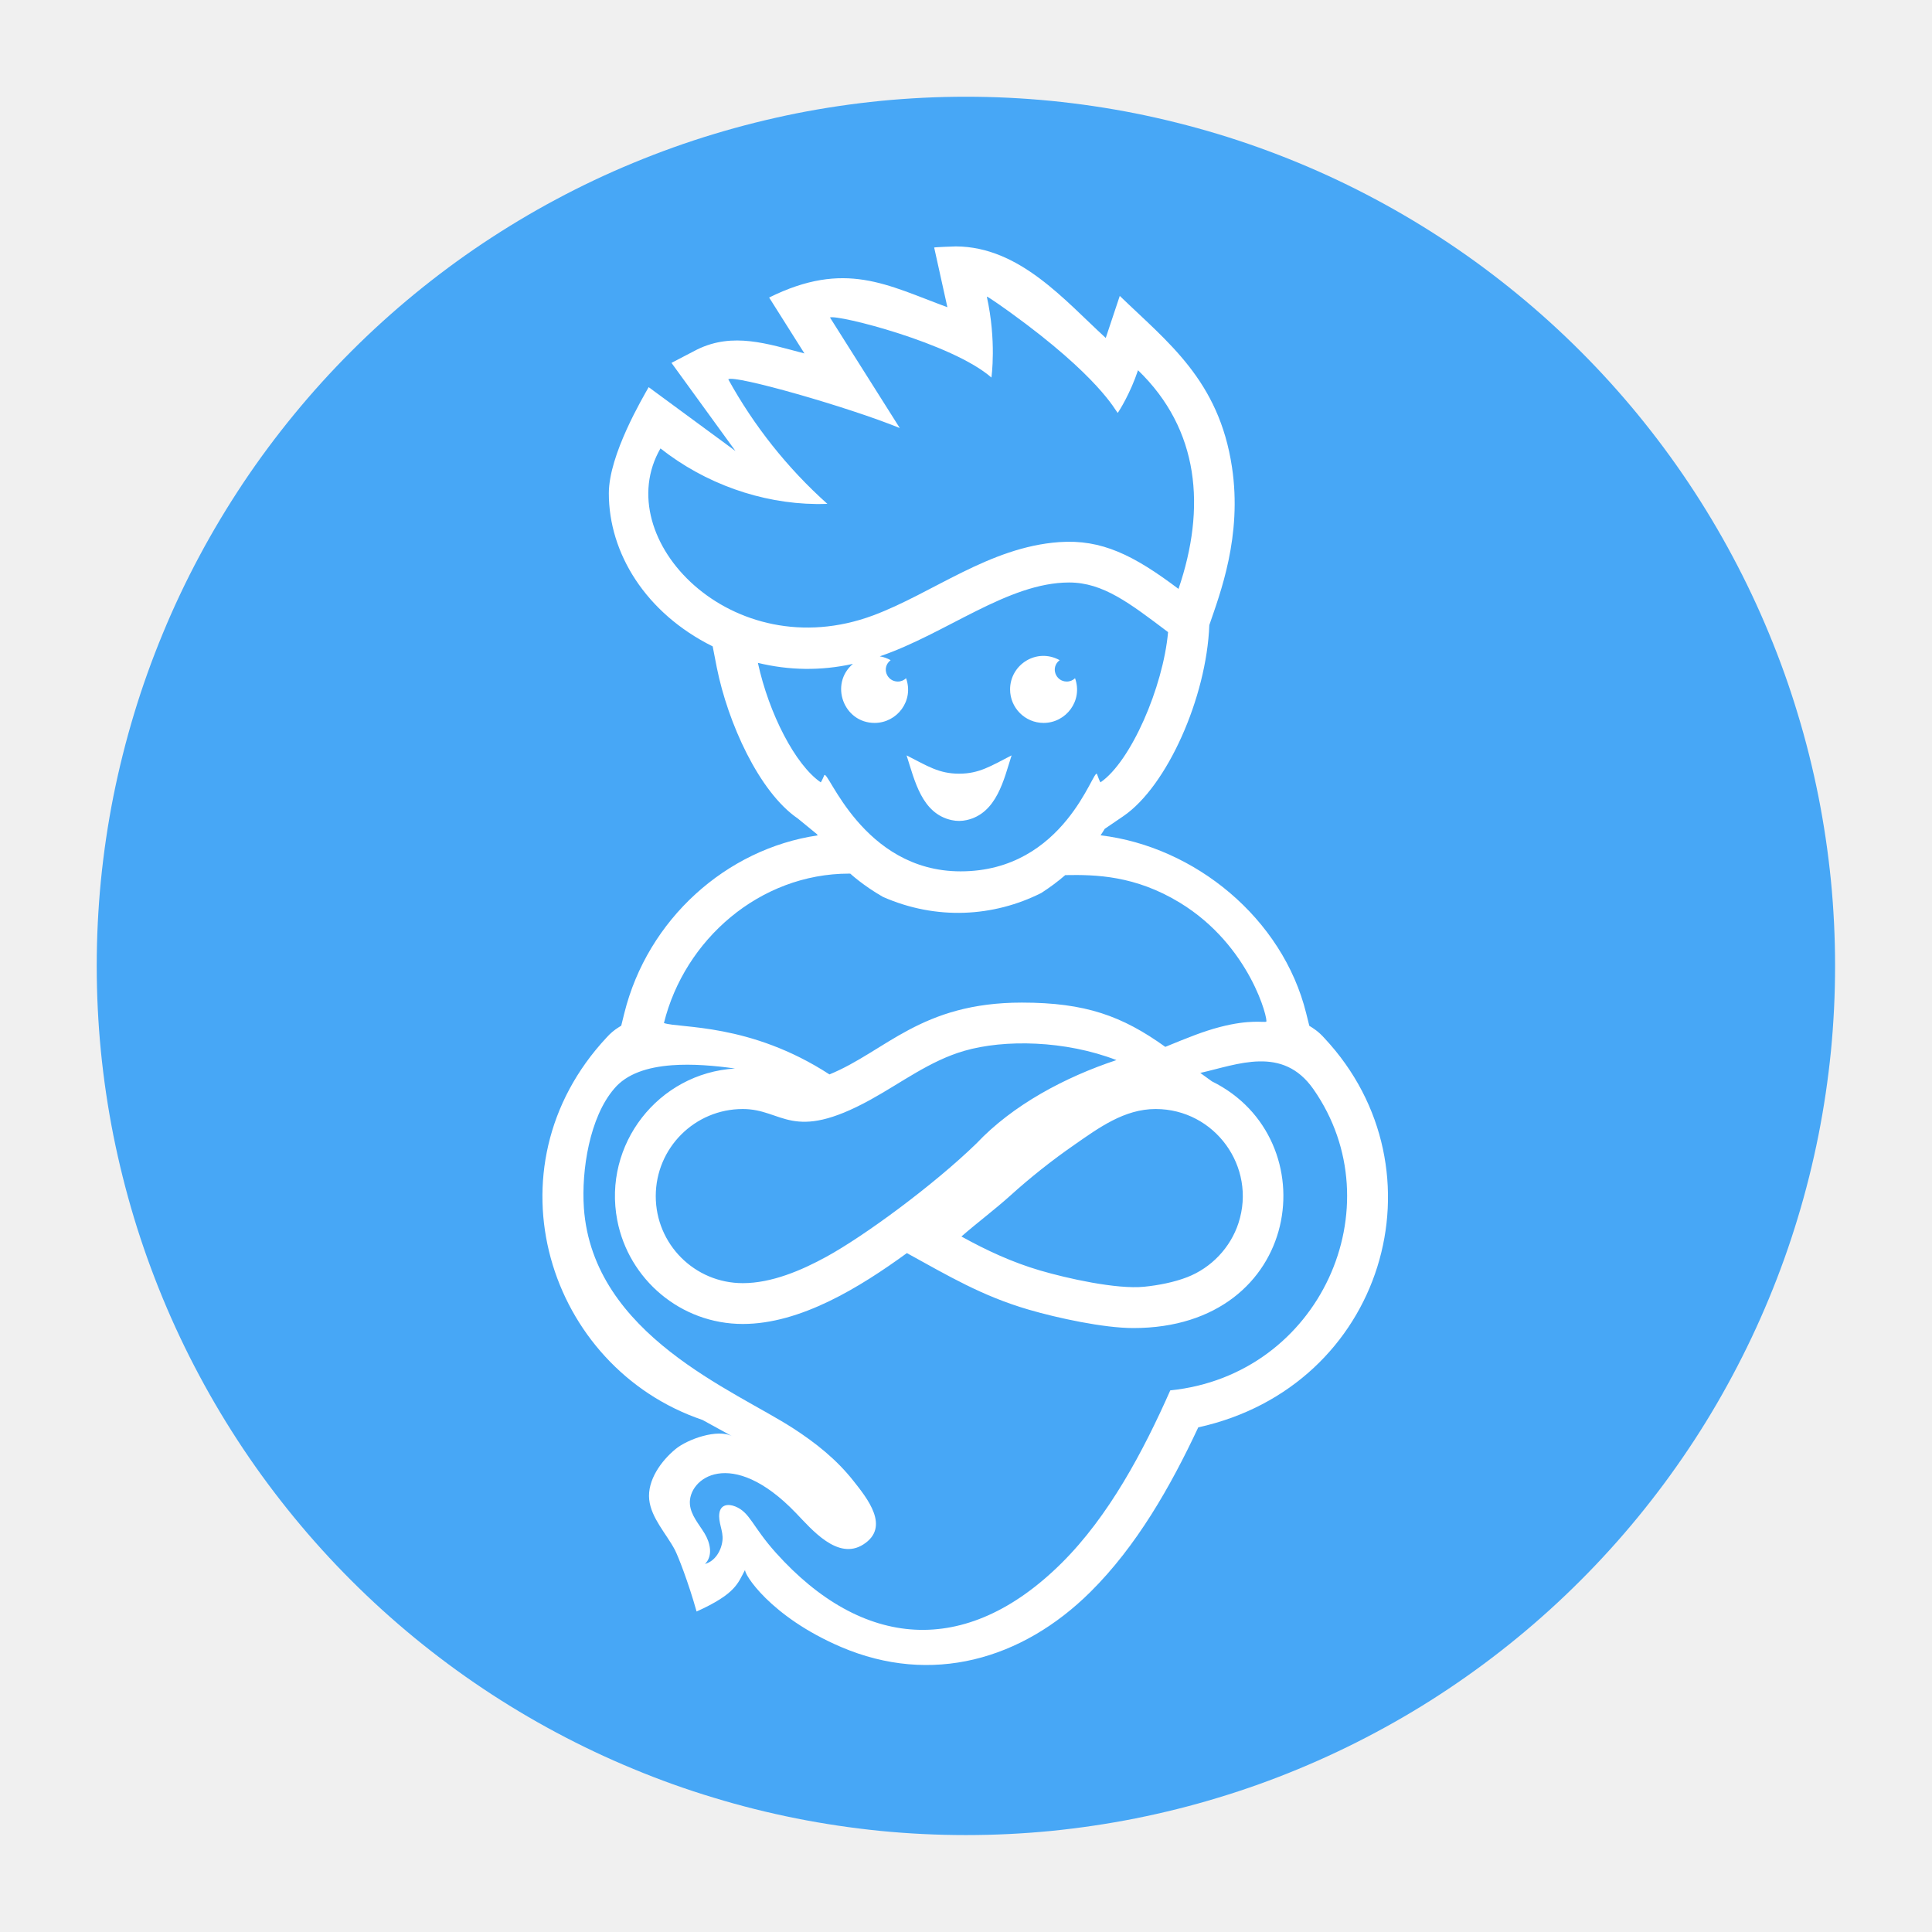
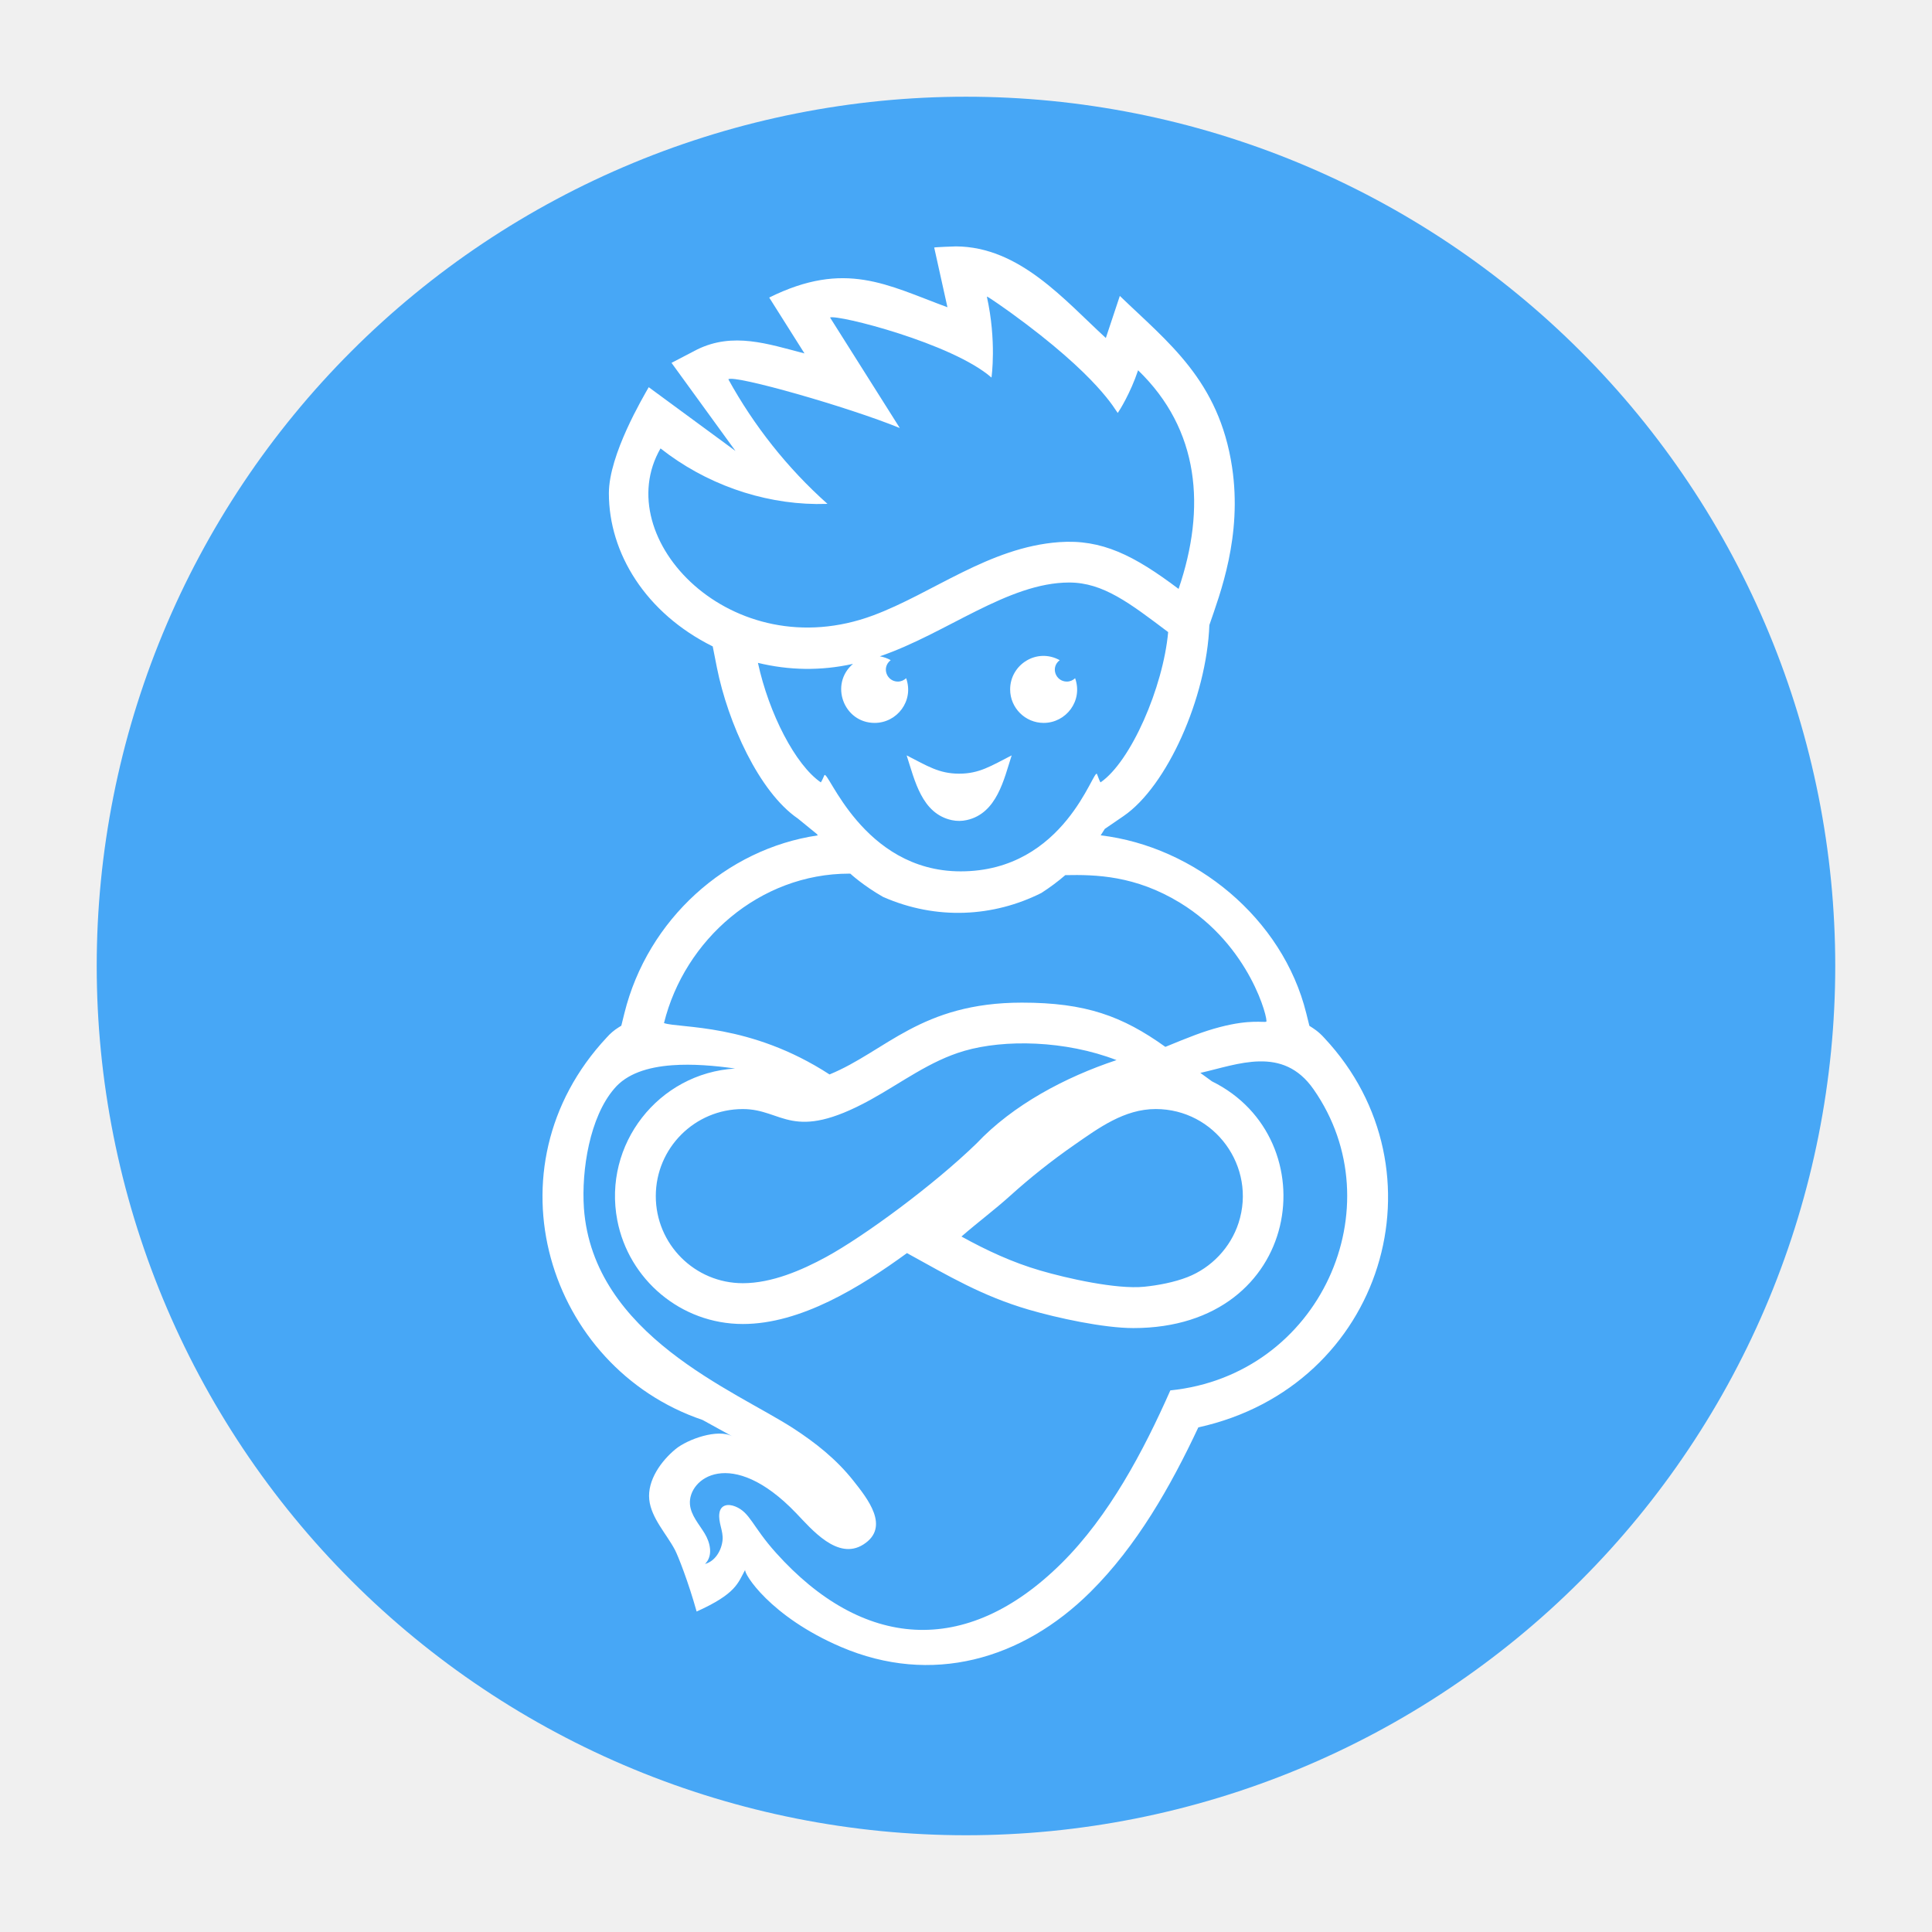
- <svg xmlns="http://www.w3.org/2000/svg" width="160" zoomAndPan="magnify" viewBox="0 0 120 120" height="160" preserveAspectRatio="xMidYMid meet" version="1.0">
+ <svg xmlns="http://www.w3.org/2000/svg" width="512" zoomAndPan="magnify" viewBox="0 0 384 384" height="512" preserveAspectRatio="xMidYMid meet" version="1.0">
  <defs>
-     <clipPath id="42f81b5749">
-       <path d="M 6.008 6.008 L 114 6.008 L 114 114 L 6.008 114 Z M 6.008 6.008 " clip-rule="nonzero" />
+     <clipPath id="0c5e5bc3fe">
+       <path d="M 19.223 19.223 L 364.973 19.223 L 364.973 364.973 L 19.223 364.973 Z M 19.223 19.223 " clip-rule="nonzero" />
    </clipPath>
-     <clipPath id="5a93940d22">
-       <path d="M 33 15.305 L 87 15.305 L 87 104 L 33 104 Z M 33 15.305 " clip-rule="nonzero" />
+     <clipPath id="0ec5ab5757">
+       <path d="M 107 48.973 L 276 48.973 L 276 331 L 107 331 Z M 107 48.973 " clip-rule="nonzero" />
    </clipPath>
  </defs>
-   <g clip-path="url(#42f81b5749)">
-     <path fill="#47a7f6" d="M 113.98 59.996 C 113.98 61.762 113.895 63.527 113.723 65.285 C 113.547 67.047 113.289 68.793 112.945 70.527 C 112.598 72.262 112.172 73.973 111.656 75.668 C 111.145 77.359 110.551 79.02 109.871 80.656 C 109.195 82.289 108.441 83.883 107.605 85.445 C 106.773 87.004 105.867 88.52 104.883 89.988 C 103.902 91.457 102.848 92.875 101.727 94.242 C 100.605 95.609 99.418 96.918 98.168 98.168 C 96.918 99.418 95.609 100.605 94.242 101.727 C 92.875 102.848 91.457 103.902 89.988 104.883 C 88.52 105.867 87.004 106.773 85.445 107.605 C 83.883 108.441 82.289 109.195 80.656 109.871 C 79.02 110.551 77.359 111.145 75.668 111.656 C 73.973 112.172 72.262 112.598 70.527 112.945 C 68.793 113.289 67.047 113.547 65.285 113.723 C 63.527 113.895 61.762 113.98 59.996 113.98 C 58.227 113.98 56.461 113.895 54.703 113.723 C 52.941 113.547 51.195 113.289 49.461 112.945 C 47.727 112.598 46.016 112.172 44.324 111.656 C 42.629 111.145 40.969 110.551 39.336 109.871 C 37.699 109.195 36.105 108.441 34.543 107.605 C 32.984 106.773 31.473 105.867 30 104.883 C 28.531 103.902 27.113 102.848 25.746 101.727 C 24.379 100.605 23.07 99.418 21.82 98.168 C 20.57 96.918 19.383 95.609 18.262 94.242 C 17.141 92.875 16.086 91.457 15.105 89.988 C 14.125 88.52 13.215 87.004 12.383 85.445 C 11.547 83.883 10.793 82.289 10.117 80.656 C 9.441 79.02 8.844 77.359 8.332 75.668 C 7.82 73.973 7.391 72.262 7.043 70.527 C 6.699 68.793 6.441 67.047 6.266 65.285 C 6.094 63.527 6.008 61.762 6.008 59.996 C 6.008 58.227 6.094 56.461 6.266 54.703 C 6.441 52.941 6.699 51.195 7.043 49.461 C 7.391 47.727 7.82 46.016 8.332 44.324 C 8.844 42.629 9.441 40.969 10.117 39.336 C 10.793 37.699 11.547 36.105 12.383 34.543 C 13.215 32.984 14.125 31.473 15.105 30 C 16.086 28.531 17.141 27.113 18.262 25.746 C 19.383 24.379 20.57 23.07 21.82 21.82 C 23.07 20.57 24.379 19.383 25.746 18.262 C 27.113 17.141 28.531 16.086 30 15.105 C 31.473 14.125 32.984 13.215 34.543 12.383 C 36.105 11.547 37.699 10.793 39.336 10.117 C 40.969 9.441 42.629 8.844 44.324 8.332 C 46.016 7.82 47.727 7.391 49.461 7.043 C 51.195 6.699 52.941 6.441 54.703 6.266 C 56.461 6.094 58.227 6.008 59.996 6.008 C 61.762 6.008 63.527 6.094 65.285 6.266 C 67.047 6.441 68.793 6.699 70.527 7.043 C 72.262 7.391 73.973 7.82 75.668 8.332 C 77.359 8.844 79.02 9.441 80.656 10.117 C 82.289 10.793 83.883 11.547 85.445 12.383 C 87.004 13.215 88.52 14.125 89.988 15.105 C 91.457 16.086 92.875 17.141 94.242 18.262 C 95.609 19.383 96.918 20.57 98.168 21.82 C 99.418 23.07 100.605 24.379 101.727 25.746 C 102.848 27.113 103.902 28.531 104.883 30 C 105.867 31.473 106.773 32.984 107.605 34.543 C 108.441 36.105 109.195 37.699 109.871 39.336 C 110.551 40.969 111.145 42.629 111.656 44.324 C 112.172 46.016 112.598 47.727 112.945 49.461 C 113.289 51.195 113.547 52.941 113.723 54.703 C 113.895 56.461 113.98 58.227 113.98 59.996 Z M 113.98 59.996 " fill-opacity="1" fill-rule="nonzero" />
+   <g clip-path="url(#0c5e5bc3fe)">
+     <path fill="#47a7f6" d="M 364.77 191.996 C 364.77 194.824 364.699 197.648 364.559 200.473 C 364.422 203.297 364.215 206.117 363.938 208.93 C 363.66 211.742 363.312 214.551 362.898 217.348 C 362.484 220.145 362 222.93 361.449 225.703 C 360.895 228.473 360.277 231.234 359.59 233.977 C 358.902 236.719 358.148 239.441 357.328 242.148 C 356.508 244.855 355.621 247.539 354.668 250.199 C 353.715 252.863 352.699 255.5 351.617 258.113 C 350.535 260.727 349.391 263.309 348.18 265.863 C 346.973 268.422 345.699 270.945 344.367 273.441 C 343.035 275.934 341.641 278.395 340.188 280.816 C 338.734 283.242 337.223 285.633 335.648 287.984 C 334.078 290.332 332.453 292.645 330.766 294.914 C 329.082 297.188 327.344 299.414 325.551 301.602 C 323.758 303.785 321.91 305.926 320.012 308.023 C 318.113 310.117 316.164 312.164 314.164 314.164 C 312.164 316.164 310.117 318.113 308.023 320.012 C 305.926 321.91 303.785 323.758 301.602 325.551 C 299.414 327.344 297.188 329.082 294.914 330.766 C 292.645 332.453 290.332 334.078 287.984 335.648 C 285.633 337.223 283.242 338.734 280.816 340.188 C 278.395 341.641 275.934 343.035 273.441 344.367 C 270.945 345.699 268.422 346.973 265.863 348.18 C 263.309 349.391 260.727 350.535 258.113 351.617 C 255.5 352.699 252.863 353.715 250.199 354.668 C 247.539 355.621 244.855 356.508 242.148 357.328 C 239.441 358.148 236.719 358.902 233.977 359.59 C 231.234 360.277 228.473 360.895 225.703 361.449 C 222.93 362 220.145 362.484 217.348 362.898 C 214.551 363.312 211.742 363.66 208.93 363.938 C 206.117 364.215 203.297 364.422 200.473 364.559 C 197.648 364.699 194.824 364.77 191.996 364.77 C 189.168 364.77 186.34 364.699 183.516 364.559 C 180.691 364.422 177.875 364.215 175.059 363.938 C 172.246 363.66 169.441 363.312 166.645 362.898 C 163.848 362.484 161.062 362 158.289 361.449 C 155.516 360.895 152.758 360.277 150.016 359.59 C 147.273 358.902 144.547 358.148 141.84 357.328 C 139.137 356.508 136.453 355.621 133.789 354.668 C 131.129 353.715 128.488 352.699 125.879 351.617 C 123.266 350.535 120.68 349.391 118.125 348.18 C 115.57 346.973 113.043 345.699 110.551 344.367 C 108.059 343.035 105.598 341.641 103.172 340.188 C 100.746 338.734 98.359 337.223 96.008 335.648 C 93.656 334.078 91.344 332.453 89.074 330.766 C 86.805 329.082 84.574 327.344 82.391 325.551 C 80.203 323.758 78.062 321.91 75.969 320.012 C 73.871 318.113 71.824 316.164 69.828 314.164 C 67.828 312.164 65.879 310.117 63.98 308.023 C 62.078 305.926 60.234 303.785 58.441 301.602 C 56.645 299.414 54.906 297.188 53.223 294.914 C 51.539 292.645 49.91 290.332 48.34 287.984 C 46.77 285.633 45.258 283.242 43.805 280.816 C 42.348 278.395 40.957 275.934 39.625 273.441 C 38.289 270.945 37.02 268.422 35.809 265.863 C 34.602 263.309 33.457 260.727 32.375 258.113 C 31.293 255.5 30.273 252.863 29.32 250.199 C 28.371 247.539 27.484 244.855 26.66 242.148 C 25.84 239.441 25.086 236.719 24.398 233.977 C 23.715 231.234 23.094 228.473 22.543 225.703 C 21.992 222.93 21.508 220.145 21.094 217.348 C 20.676 214.551 20.332 211.742 20.055 208.93 C 19.777 206.117 19.57 203.297 19.43 200.473 C 19.293 197.648 19.223 194.824 19.223 191.996 C 19.223 189.168 19.293 186.34 19.43 183.516 C 19.57 180.691 19.777 177.875 20.055 175.059 C 20.332 172.246 20.676 169.441 21.094 166.645 C 21.508 163.848 21.992 161.062 22.543 158.289 C 23.094 155.516 23.715 152.758 24.398 150.016 C 25.086 147.273 25.84 144.547 26.66 141.84 C 27.484 139.137 28.371 136.453 29.32 133.789 C 30.273 131.129 31.293 128.488 32.375 125.879 C 33.457 123.266 34.602 120.68 35.809 118.125 C 37.02 115.57 38.289 113.043 39.625 110.551 C 40.957 108.059 42.348 105.598 43.805 103.172 C 45.258 100.746 46.77 98.359 48.34 96.008 C 49.91 93.656 51.539 91.344 53.223 89.074 C 54.906 86.805 56.645 84.574 58.441 82.391 C 60.234 80.203 62.078 78.062 63.98 75.969 C 65.879 73.871 67.828 71.824 69.828 69.828 C 71.824 67.828 73.871 65.879 75.969 63.98 C 78.062 62.078 80.203 60.234 82.391 58.441 C 84.574 56.645 86.805 54.906 89.074 53.223 C 91.344 51.539 93.656 49.91 96.008 48.34 C 98.359 46.77 100.746 45.258 103.172 43.805 C 105.598 42.348 108.059 40.957 110.551 39.625 C 113.043 38.289 115.57 37.02 118.125 35.809 C 120.68 34.602 123.266 33.457 125.879 32.375 C 128.488 31.293 131.129 30.273 133.789 29.32 C 136.453 28.371 139.137 27.484 141.84 26.66 C 144.547 25.84 147.273 25.086 150.016 24.398 C 152.758 23.715 155.516 23.094 158.289 22.543 C 161.062 21.992 163.848 21.508 166.645 21.094 C 169.441 20.676 172.246 20.332 175.059 20.055 C 177.875 19.777 180.691 19.57 183.516 19.43 C 186.34 19.293 189.168 19.223 191.996 19.223 C 194.824 19.223 197.648 19.293 200.473 19.43 C 203.297 19.57 206.117 19.777 208.93 20.055 C 211.742 20.332 214.551 20.676 217.348 21.094 C 220.145 21.508 222.93 21.992 225.703 22.543 C 228.473 23.094 231.234 23.715 233.977 24.398 C 236.719 25.086 239.441 25.84 242.148 26.66 C 244.855 27.484 247.539 28.371 250.199 29.32 C 252.863 30.273 255.5 31.293 258.113 32.375 C 260.727 33.457 263.309 34.602 265.863 35.809 C 268.422 37.02 270.945 38.289 273.441 39.625 C 275.934 40.957 278.395 42.348 280.816 43.805 C 283.242 45.258 285.633 46.77 287.984 48.34 C 290.332 49.91 292.645 51.539 294.914 53.223 C 297.188 54.906 299.414 56.645 301.602 58.441 C 303.785 60.234 305.926 62.078 308.023 63.98 C 310.117 65.879 312.164 67.828 314.164 69.828 C 316.164 71.824 318.113 73.871 320.012 75.969 C 321.91 78.062 323.758 80.203 325.551 82.391 C 327.344 84.574 329.082 86.805 330.766 89.074 C 332.453 91.344 334.078 93.656 335.648 96.008 C 337.223 98.359 338.734 100.746 340.188 103.172 C 341.641 105.598 343.035 108.059 344.367 110.551 C 345.699 113.043 346.973 115.57 348.18 118.125 C 349.391 120.68 350.535 123.266 351.617 125.879 C 352.699 128.488 353.715 131.129 354.668 133.789 C 355.621 136.453 356.508 139.137 357.328 141.84 C 358.148 144.547 358.902 147.273 359.59 150.016 C 360.277 152.758 360.895 155.516 361.449 158.289 C 362 161.062 362.484 163.848 362.898 166.645 C 363.312 169.441 363.66 172.246 363.938 175.059 C 364.215 177.875 364.422 180.691 364.559 183.516 C 364.699 186.34 364.77 189.168 364.77 191.996 Z M 364.77 191.996 " fill-opacity="1" fill-rule="nonzero" />
  </g>
-   <g clip-path="url(#5a93940d22)">
-     <path fill="#ffffff" d="M 62.738 42.82 C 62.738 41.277 64.391 40.219 65.816 41.004 C 65.227 41.453 65.566 42.332 66.258 42.332 C 66.461 42.332 66.641 42.254 66.773 42.125 C 67.273 43.527 66.211 44.902 64.82 44.902 C 63.672 44.902 62.738 43.969 62.738 42.82 Z M 74.426 88.656 C 72.703 92.336 70.598 96.031 67.727 98.879 C 63.477 103.094 57.848 104.699 52.23 102.293 C 47.816 100.402 46.168 97.707 46.281 97.5 C 45.828 98.336 45.715 98.988 43.266 100.094 C 42.75 98.254 42.105 96.621 41.918 96.266 C 41.398 95.277 40.445 94.289 40.324 93.145 C 40.195 91.938 41.074 90.73 41.965 90 C 42.695 89.398 44.578 88.715 45.488 89.215 C 45.484 89.215 43.633 88.195 43.633 88.195 C 34.031 84.941 30.086 72.562 37.684 64.434 C 37.902 64.188 38.145 63.984 38.418 63.812 L 38.586 63.707 L 38.777 62.934 C 40.223 57.102 45.109 52.723 50.789 51.887 C 50.789 51.887 50.789 51.891 50.738 51.809 L 49.555 50.84 C 47.141 49.191 45.207 44.883 44.523 41.469 L 44.266 40.148 C 40.098 38.078 37.812 34.352 37.816 30.637 C 37.816 28.238 39.941 24.672 40.289 24.047 L 45.68 28.012 L 41.707 22.539 C 41.707 22.543 43.188 21.762 43.312 21.703 C 45.535 20.621 47.664 21.352 49.965 21.953 C 49.965 21.953 48.012 18.859 47.773 18.48 C 52.492 16.145 55.082 17.699 58.844 19.082 C 58.844 19.082 58.254 16.418 58.023 15.375 C 58.016 15.352 59.262 15.305 59.371 15.305 C 63.328 15.324 66.117 18.645 68.68 20.992 L 69.551 18.379 C 72.531 21.262 75.711 23.621 76.52 29.012 C 77.168 33.305 75.773 36.887 75.113 38.824 C 74.941 43.332 72.484 48.836 69.781 50.688 L 68.617 51.48 C 68.531 51.617 68.477 51.711 68.359 51.883 C 74.207 52.582 79.668 57.031 81.129 62.934 L 81.324 63.715 C 81.543 63.852 81.879 64.047 82.266 64.484 C 89.918 72.672 85.977 86.113 74.426 88.656 Z M 54.227 38.227 C 57.93 36.848 61.43 33.988 65.777 33.672 C 68.426 33.48 70.43 34.492 73.199 36.578 C 74.918 31.539 74.5 26.68 70.684 22.996 C 70.215 24.41 69.523 25.516 69.422 25.648 C 69.285 25.512 68.27 23.395 62.746 19.402 C 62.676 19.348 61.379 18.422 61.293 18.422 C 61.906 21.195 61.582 23.43 61.578 23.449 C 59.145 21.32 52.023 19.52 51.551 19.719 C 51.594 19.789 55.887 26.586 55.887 26.586 C 52.695 25.281 45.609 23.262 45.234 23.559 C 46.812 26.422 48.891 29.062 51.391 31.297 C 51.367 31.297 51.34 31.297 51.316 31.297 C 51.109 31.305 50.902 31.305 50.695 31.305 C 47.266 31.266 43.797 30.039 41.023 27.852 C 37.785 33.461 45.469 41.48 54.227 38.227 Z M 50.98 48.594 C 51.062 48.469 51.137 48.289 51.195 48.156 C 51.406 47.695 53.551 54.121 59.664 54.121 C 66.16 54.121 67.926 47.621 68.137 48.082 C 68.195 48.215 68.27 48.473 68.352 48.594 C 70.242 47.301 72.242 42.684 72.551 39.262 C 70.172 37.469 68.52 36.18 66.406 36.18 C 62.602 36.18 58.77 39.359 54.645 40.766 C 54.887 40.805 55.113 40.891 55.32 41.004 C 54.73 41.453 55.07 42.332 55.766 42.332 C 55.965 42.332 56.145 42.254 56.277 42.125 C 56.781 43.527 55.715 44.902 54.324 44.902 C 52.395 44.902 51.508 42.484 52.977 41.234 C 50.961 41.68 48.996 41.637 47.074 41.172 C 47.758 44.324 49.402 47.516 50.98 48.594 Z M 41.238 63.543 C 42.207 63.879 46.586 63.527 51.52 66.734 C 55.023 65.297 57.191 62.273 63.469 62.273 C 67.43 62.273 69.711 63.109 72.379 65.023 C 73.848 64.422 74.719 64.066 75.773 63.789 C 77.664 63.297 78.5 63.527 78.648 63.457 C 78.785 63.391 77.68 58.746 73.281 56.066 C 70.504 54.375 68.055 54.32 66.164 54.355 C 65.699 54.758 65.203 55.125 64.676 55.465 C 61.711 56.953 58.168 57.172 54.84 55.707 C 53.605 55 52.816 54.266 52.816 54.266 C 52.793 54.266 52.766 54.262 52.742 54.262 C 47.188 54.262 42.52 58.363 41.238 63.543 Z M 59.715 76.801 C 61.305 77.68 62.883 78.406 64.594 78.91 C 66.258 79.398 69.348 80.094 71.066 79.922 C 71.93 79.836 72.926 79.645 73.738 79.328 C 75.238 78.746 76.43 77.492 76.926 75.961 C 78.059 72.473 75.449 68.883 71.777 68.883 C 69.832 68.883 68.246 70.051 66.715 71.117 C 65.324 72.082 63.996 73.137 62.738 74.273 C 61.766 75.148 60.703 75.938 59.715 76.801 Z M 60.648 71.023 C 62.906 68.629 66.152 66.902 69.344 65.844 C 66.16 64.617 62.387 64.547 59.891 65.27 C 57.742 65.895 55.988 67.25 54.055 68.312 C 49.164 71 48.645 68.883 46.137 68.883 C 43.148 68.883 40.73 71.305 40.73 74.293 C 40.73 77.281 43.148 79.699 46.137 79.699 C 47.922 79.699 49.777 78.91 51.316 78.066 C 53.652 76.793 57.973 73.621 60.648 71.023 Z M 81.582 67.656 C 79.668 64.914 76.871 66.121 74.551 66.641 C 74.789 66.816 75.031 66.992 75.273 67.164 C 82.504 70.723 80.922 82.488 70.395 82.488 C 68.551 82.488 65.668 81.863 63.879 81.34 C 61.008 80.5 58.941 79.27 56.328 77.832 C 53.418 79.949 49.727 82.234 46.137 82.234 C 42.273 82.234 39.047 79.461 38.34 75.797 C 37.43 71.078 40.898 66.652 45.652 66.367 C 44.391 66.188 43.004 66.07 41.738 66.164 C 40.215 66.277 38.922 66.695 38.148 67.621 C 36.629 69.387 36.105 72.664 36.266 75.031 C 36.828 82.938 45.664 86.371 49.277 88.723 C 50.664 89.621 51.953 90.645 52.996 91.965 C 53.863 93.059 55.32 94.848 53.621 95.93 C 52.031 96.945 50.406 94.98 49.441 93.98 C 45.418 89.785 42.715 91.832 42.852 93.434 C 42.91 94.117 43.414 94.664 43.766 95.25 C 44.105 95.812 44.305 96.621 43.789 97.141 C 44.414 96.969 44.809 96.312 44.875 95.668 C 44.938 95.094 44.59 94.543 44.684 93.973 C 44.766 93.461 45.215 93.387 45.672 93.57 C 46.594 93.945 46.719 94.805 48.195 96.449 C 53.531 102.387 59.953 103.027 65.941 97.082 C 68.879 94.164 71.016 90.137 72.688 86.359 C 82 85.41 86.668 74.941 81.582 67.656 Z M 59.117 50.941 C 59.43 51.008 59.738 51.004 60.035 50.938 C 61.922 50.523 62.359 48.379 62.832 46.918 C 61.535 47.582 60.82 48.055 59.57 48.055 C 58.328 48.055 57.617 47.586 56.309 46.918 C 56.812 48.465 57.242 50.539 59.117 50.941 Z M 59.117 50.941 " fill-opacity="1" fill-rule="nonzero" />
+   <g clip-path="url(#0ec5ab5757)">
+     <path fill="#ffffff" d="M 200.773 137.023 C 200.773 132.094 206.066 128.699 210.625 131.215 C 208.734 132.648 209.82 135.469 212.043 135.469 C 212.684 135.469 213.258 135.211 213.688 134.801 C 215.289 139.281 211.891 143.684 207.438 143.684 C 203.766 143.688 200.773 140.695 200.773 137.023 Z M 238.176 283.703 C 232.656 295.477 225.926 307.297 216.73 316.418 C 203.141 329.906 185.125 335.039 167.148 327.34 C 153.023 321.289 147.746 312.668 148.113 312 C 146.656 314.676 146.301 316.77 138.461 320.305 C 136.816 314.414 134.754 309.191 134.148 308.047 C 132.488 304.891 129.43 301.727 129.047 298.066 C 128.637 294.199 131.445 290.34 134.293 288.004 C 136.637 286.082 142.656 283.887 145.578 285.496 C 145.562 285.484 139.637 282.227 139.637 282.227 C 108.914 271.812 96.289 232.199 120.602 206.195 C 121.301 205.402 122.078 204.746 122.949 204.203 L 123.492 203.863 L 124.102 201.395 C 128.719 182.727 144.359 168.711 162.535 166.039 C 162.535 166.039 162.539 166.051 162.375 165.785 L 158.586 162.695 C 150.863 157.41 144.672 143.625 142.492 132.699 L 141.66 128.48 C 128.32 121.855 121.012 109.926 121.02 98.035 C 121.023 90.363 127.816 78.945 128.938 76.957 L 146.184 89.633 L 133.469 72.121 C 133.477 72.133 138.203 69.645 138.605 69.445 C 145.723 65.988 152.539 68.328 159.898 70.246 C 159.898 70.246 153.652 60.352 152.887 59.141 C 167.988 51.66 176.273 56.633 188.312 61.07 C 188.312 61.07 186.422 52.539 185.68 49.203 C 185.664 49.129 189.652 48.969 189.992 48.973 C 202.668 49.035 211.586 59.66 219.793 67.18 L 222.574 58.816 C 232.117 68.031 242.285 75.586 244.883 92.836 C 246.949 106.578 242.484 118.043 240.371 124.234 C 239.824 138.66 231.961 156.281 223.309 162.203 L 219.59 164.746 C 219.316 165.18 219.137 165.473 218.766 166.031 C 237.473 168.262 254.953 182.496 259.629 201.391 L 260.254 203.895 C 260.945 204.332 262.027 204.957 263.266 206.352 C 287.754 232.547 275.137 275.57 238.176 283.703 Z M 173.535 122.32 C 185.383 117.918 196.586 108.766 210.496 107.754 C 218.977 107.137 225.387 110.371 234.254 117.051 C 239.754 100.922 238.41 85.379 226.203 73.594 C 224.699 78.117 222.484 81.645 222.16 82.078 C 221.723 81.645 218.477 74.863 200.805 62.082 C 200.574 61.914 196.422 58.945 196.145 58.945 C 198.117 67.824 197.074 74.969 197.066 75.043 C 189.273 68.23 166.488 62.469 164.977 63.105 C 165.113 63.324 178.844 85.074 178.844 85.074 C 168.641 80.895 145.957 74.438 144.762 75.383 C 149.812 84.551 156.453 93.008 164.469 100.148 C 164.383 100.148 164.301 100.148 164.219 100.152 C 163.559 100.172 162.898 100.18 162.234 100.176 C 151.258 100.051 140.164 96.121 131.285 89.125 C 120.926 107.07 145.508 132.738 173.535 122.32 Z M 163.148 155.504 C 163.414 155.105 163.645 154.531 163.84 154.102 C 164.504 152.629 171.375 173.188 190.941 173.188 C 211.723 173.188 217.379 152.395 218.043 153.867 C 218.238 154.293 218.469 155.109 218.734 155.508 C 224.785 151.367 231.184 136.59 232.18 125.633 C 224.566 119.902 219.277 115.781 212.512 115.781 C 200.34 115.781 188.07 125.949 174.875 130.449 C 175.645 130.578 176.375 130.844 177.039 131.211 C 175.148 132.648 176.242 135.469 178.457 135.469 C 179.098 135.469 179.672 135.207 180.102 134.797 C 181.707 139.289 178.297 143.684 173.848 143.684 C 167.672 143.684 164.832 135.957 169.543 131.949 C 163.086 133.379 156.805 133.238 150.645 131.75 C 152.832 141.836 158.102 152.051 163.148 155.504 Z M 131.973 203.344 C 135.07 204.422 149.086 203.289 164.875 213.555 C 176.09 208.953 183.023 199.281 203.117 199.281 C 215.785 199.281 223.082 201.953 231.625 208.074 C 236.32 206.148 239.105 205.016 242.488 204.133 C 248.539 202.551 251.207 203.289 251.684 203.062 C 252.117 202.859 248.59 187.988 234.508 179.414 C 225.629 174.004 217.793 173.82 211.734 173.941 C 210.246 175.223 208.664 176.402 206.98 177.484 C 197.484 182.25 186.148 182.949 175.504 178.262 C 171.543 176 169.02 173.656 169.02 173.656 C 168.941 173.652 168.867 173.641 168.789 173.641 C 151.008 173.641 136.074 186.766 131.973 203.344 Z M 191.098 245.77 C 196.184 248.574 201.234 250.91 206.707 252.512 C 212.035 254.074 221.922 256.305 227.422 255.75 C 230.191 255.473 233.371 254.863 235.98 253.852 C 240.777 251.984 244.582 247.973 246.172 243.074 C 249.793 231.91 241.445 220.43 229.703 220.43 C 223.477 220.43 218.406 224.164 213.504 227.574 C 209.051 230.668 204.797 234.043 200.773 237.672 C 197.664 240.48 194.266 243.004 191.098 245.77 Z M 194.09 227.277 C 201.316 219.621 211.695 214.094 221.918 210.703 C 211.73 206.773 199.645 206.547 191.656 208.871 C 184.781 210.871 179.176 215.207 172.992 218.605 C 157.336 227.199 155.68 220.434 147.648 220.434 C 138.09 220.434 130.344 228.18 130.344 237.738 C 130.344 247.297 138.09 255.047 147.648 255.047 C 153.355 255.047 159.293 252.512 164.227 249.82 C 171.703 245.742 185.531 235.59 194.09 227.277 Z M 261.078 216.504 C 254.953 207.727 246.004 211.586 238.578 213.246 C 239.344 213.812 240.109 214.371 240.887 214.926 C 264.027 226.316 258.965 263.965 225.273 263.965 C 219.379 263.965 210.148 261.969 204.426 260.293 C 195.242 257.602 188.625 253.668 180.266 249.062 C 170.953 255.848 159.141 263.156 147.648 263.156 C 135.281 263.156 124.957 254.277 122.695 242.559 C 119.785 227.449 130.891 213.297 146.102 212.379 C 142.059 211.801 137.629 211.426 133.574 211.727 C 128.695 212.09 124.555 213.43 122.082 216.387 C 117.219 222.039 115.551 232.523 116.055 240.105 C 117.863 265.402 146.133 276.391 157.703 283.91 C 162.137 286.793 166.258 290.062 169.602 294.289 C 172.371 297.793 177.031 303.52 171.605 306.977 C 166.504 310.227 161.309 303.945 158.23 300.738 C 145.348 287.312 136.703 293.859 137.133 298.996 C 137.316 301.18 138.934 302.922 140.066 304.801 C 141.152 306.598 141.789 309.191 140.129 310.852 C 142.133 310.301 143.395 308.203 143.613 306.137 C 143.809 304.301 142.695 302.543 142.992 300.711 C 143.258 299.082 144.703 298.836 146.16 299.43 C 149.113 300.633 149.516 303.383 154.238 308.641 C 171.316 327.645 191.863 329.691 211.023 310.672 C 220.426 301.332 227.266 288.445 232.613 276.352 C 262.406 273.32 277.355 239.816 261.078 216.504 Z M 189.191 163.012 C 190.191 163.223 191.168 163.211 192.129 163 C 198.168 161.684 199.555 154.809 201.078 150.137 C 196.922 152.262 194.633 153.773 190.641 153.773 C 186.66 153.773 184.383 152.273 180.203 150.137 C 181.816 155.086 183.191 161.727 189.191 163.012 Z M 189.191 163.012 " fill-opacity="1" fill-rule="nonzero" />
  </g>
</svg>
